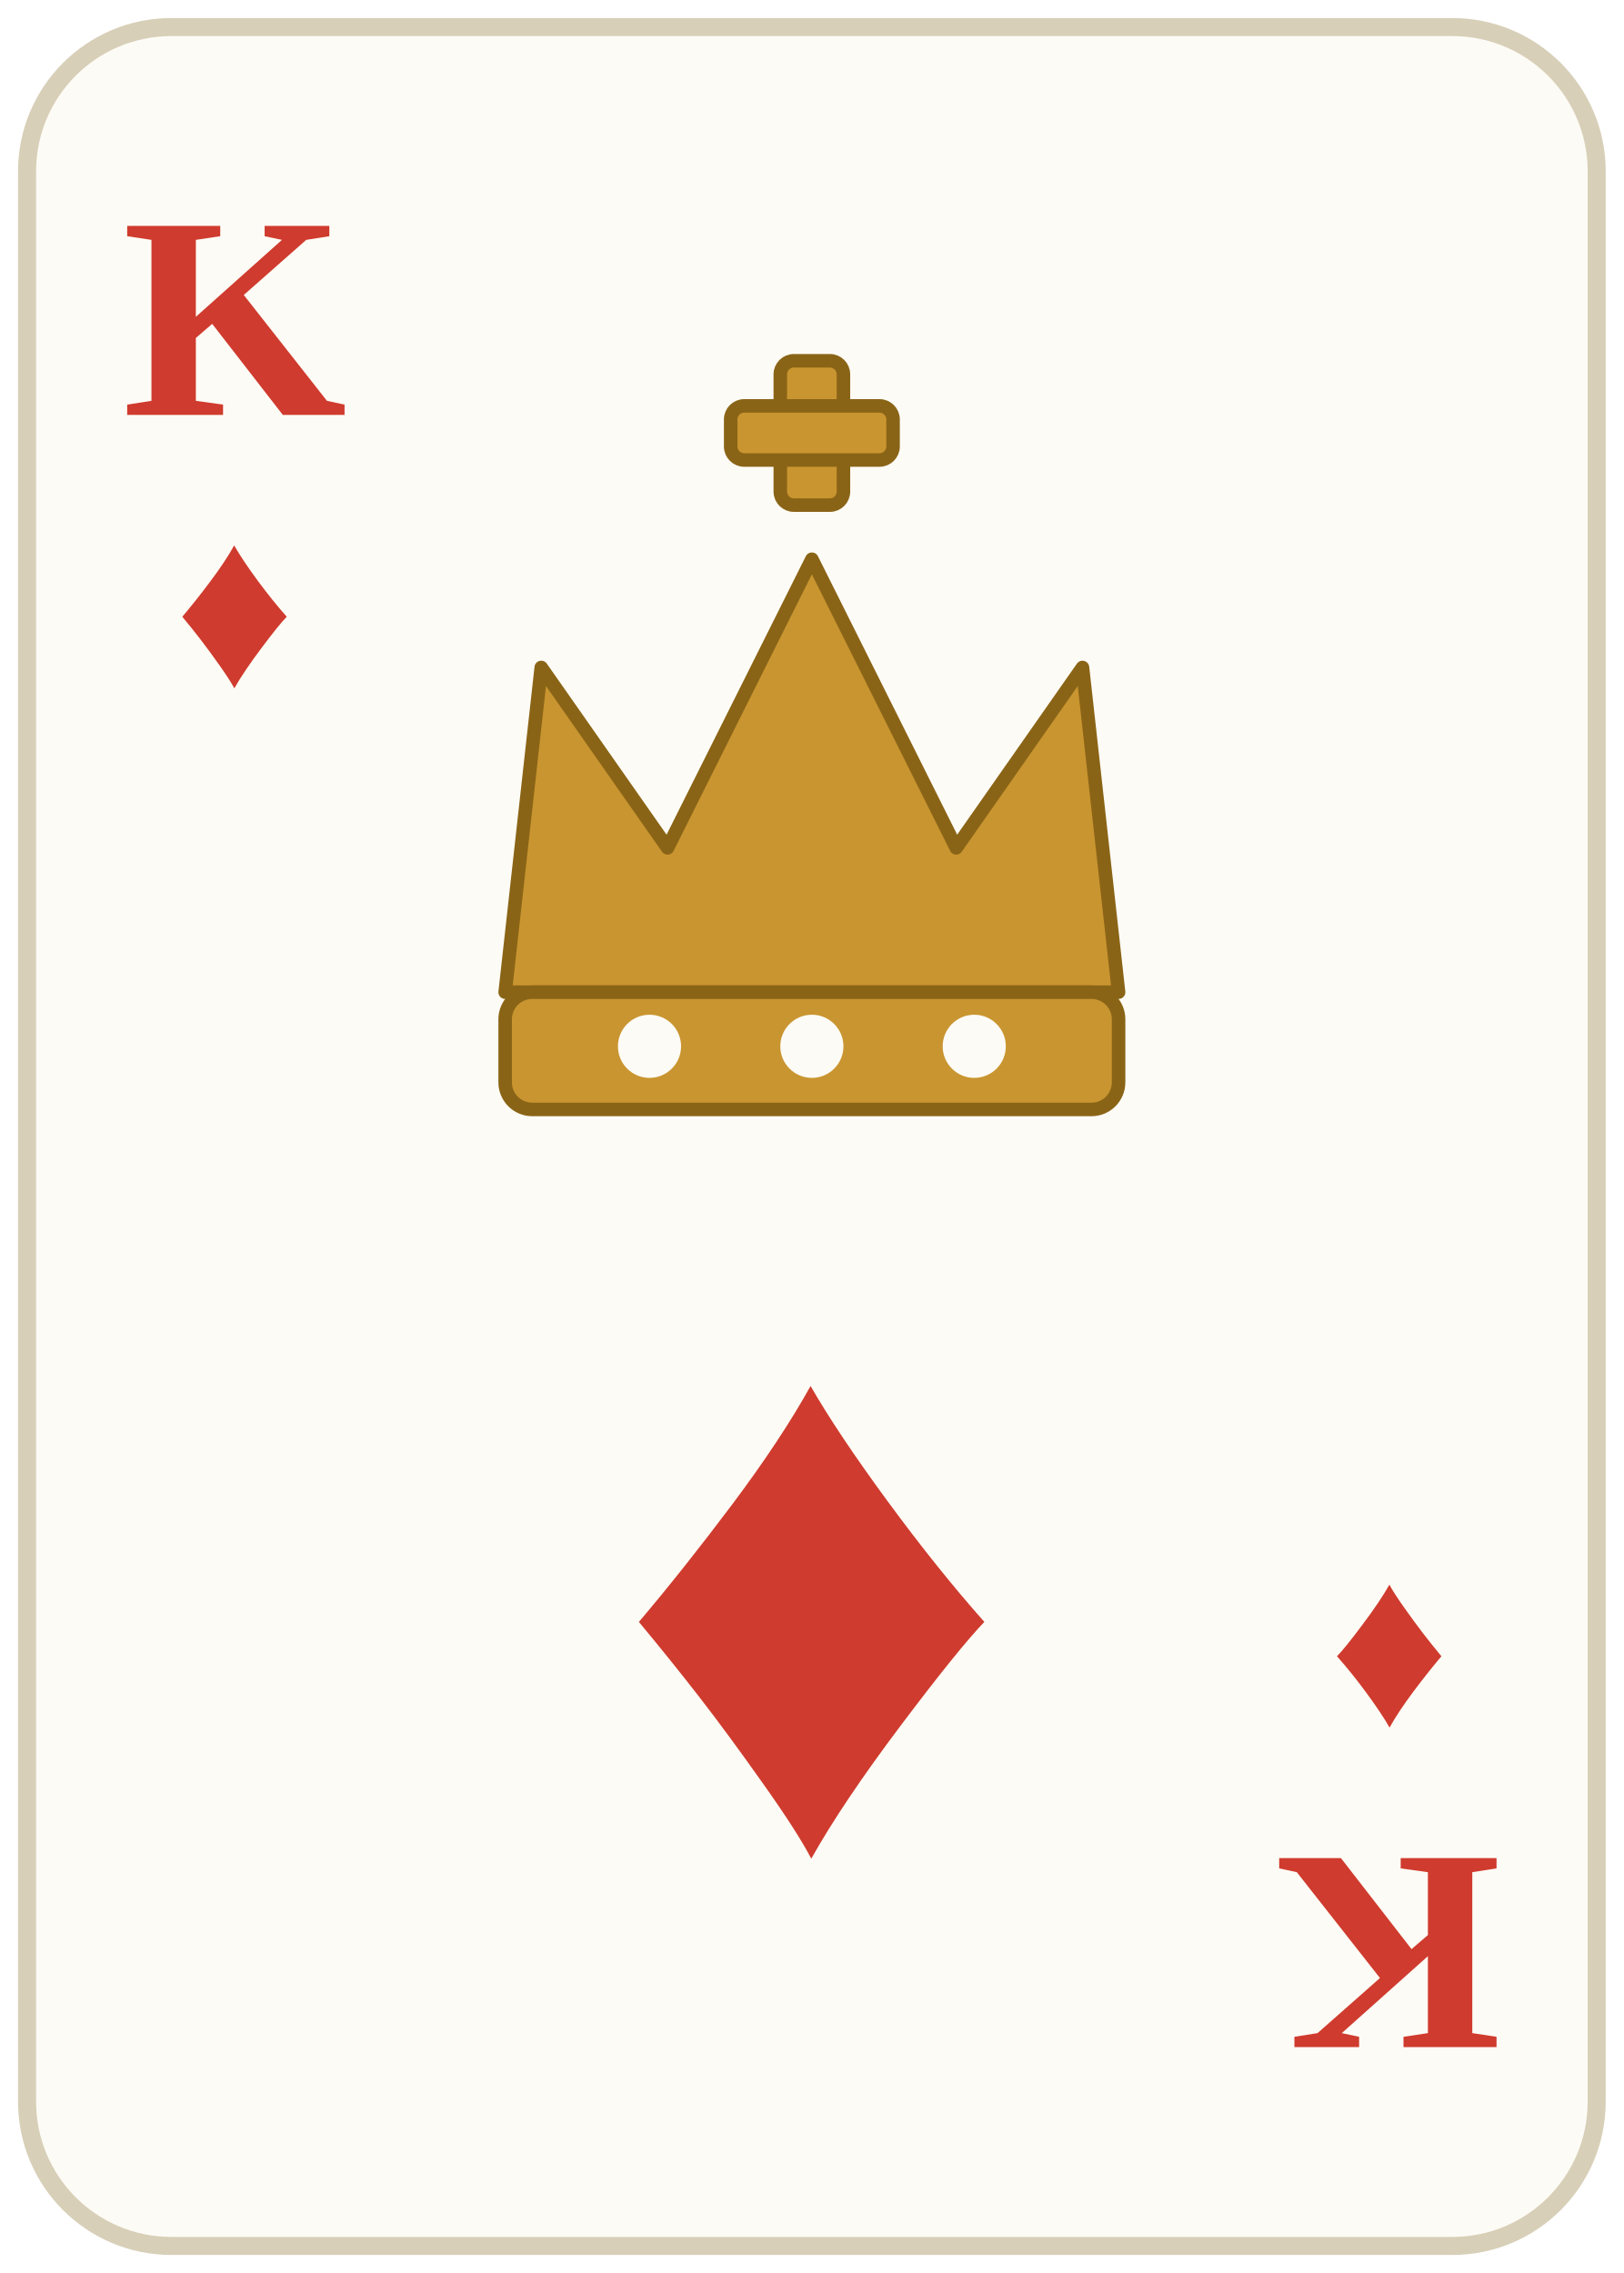
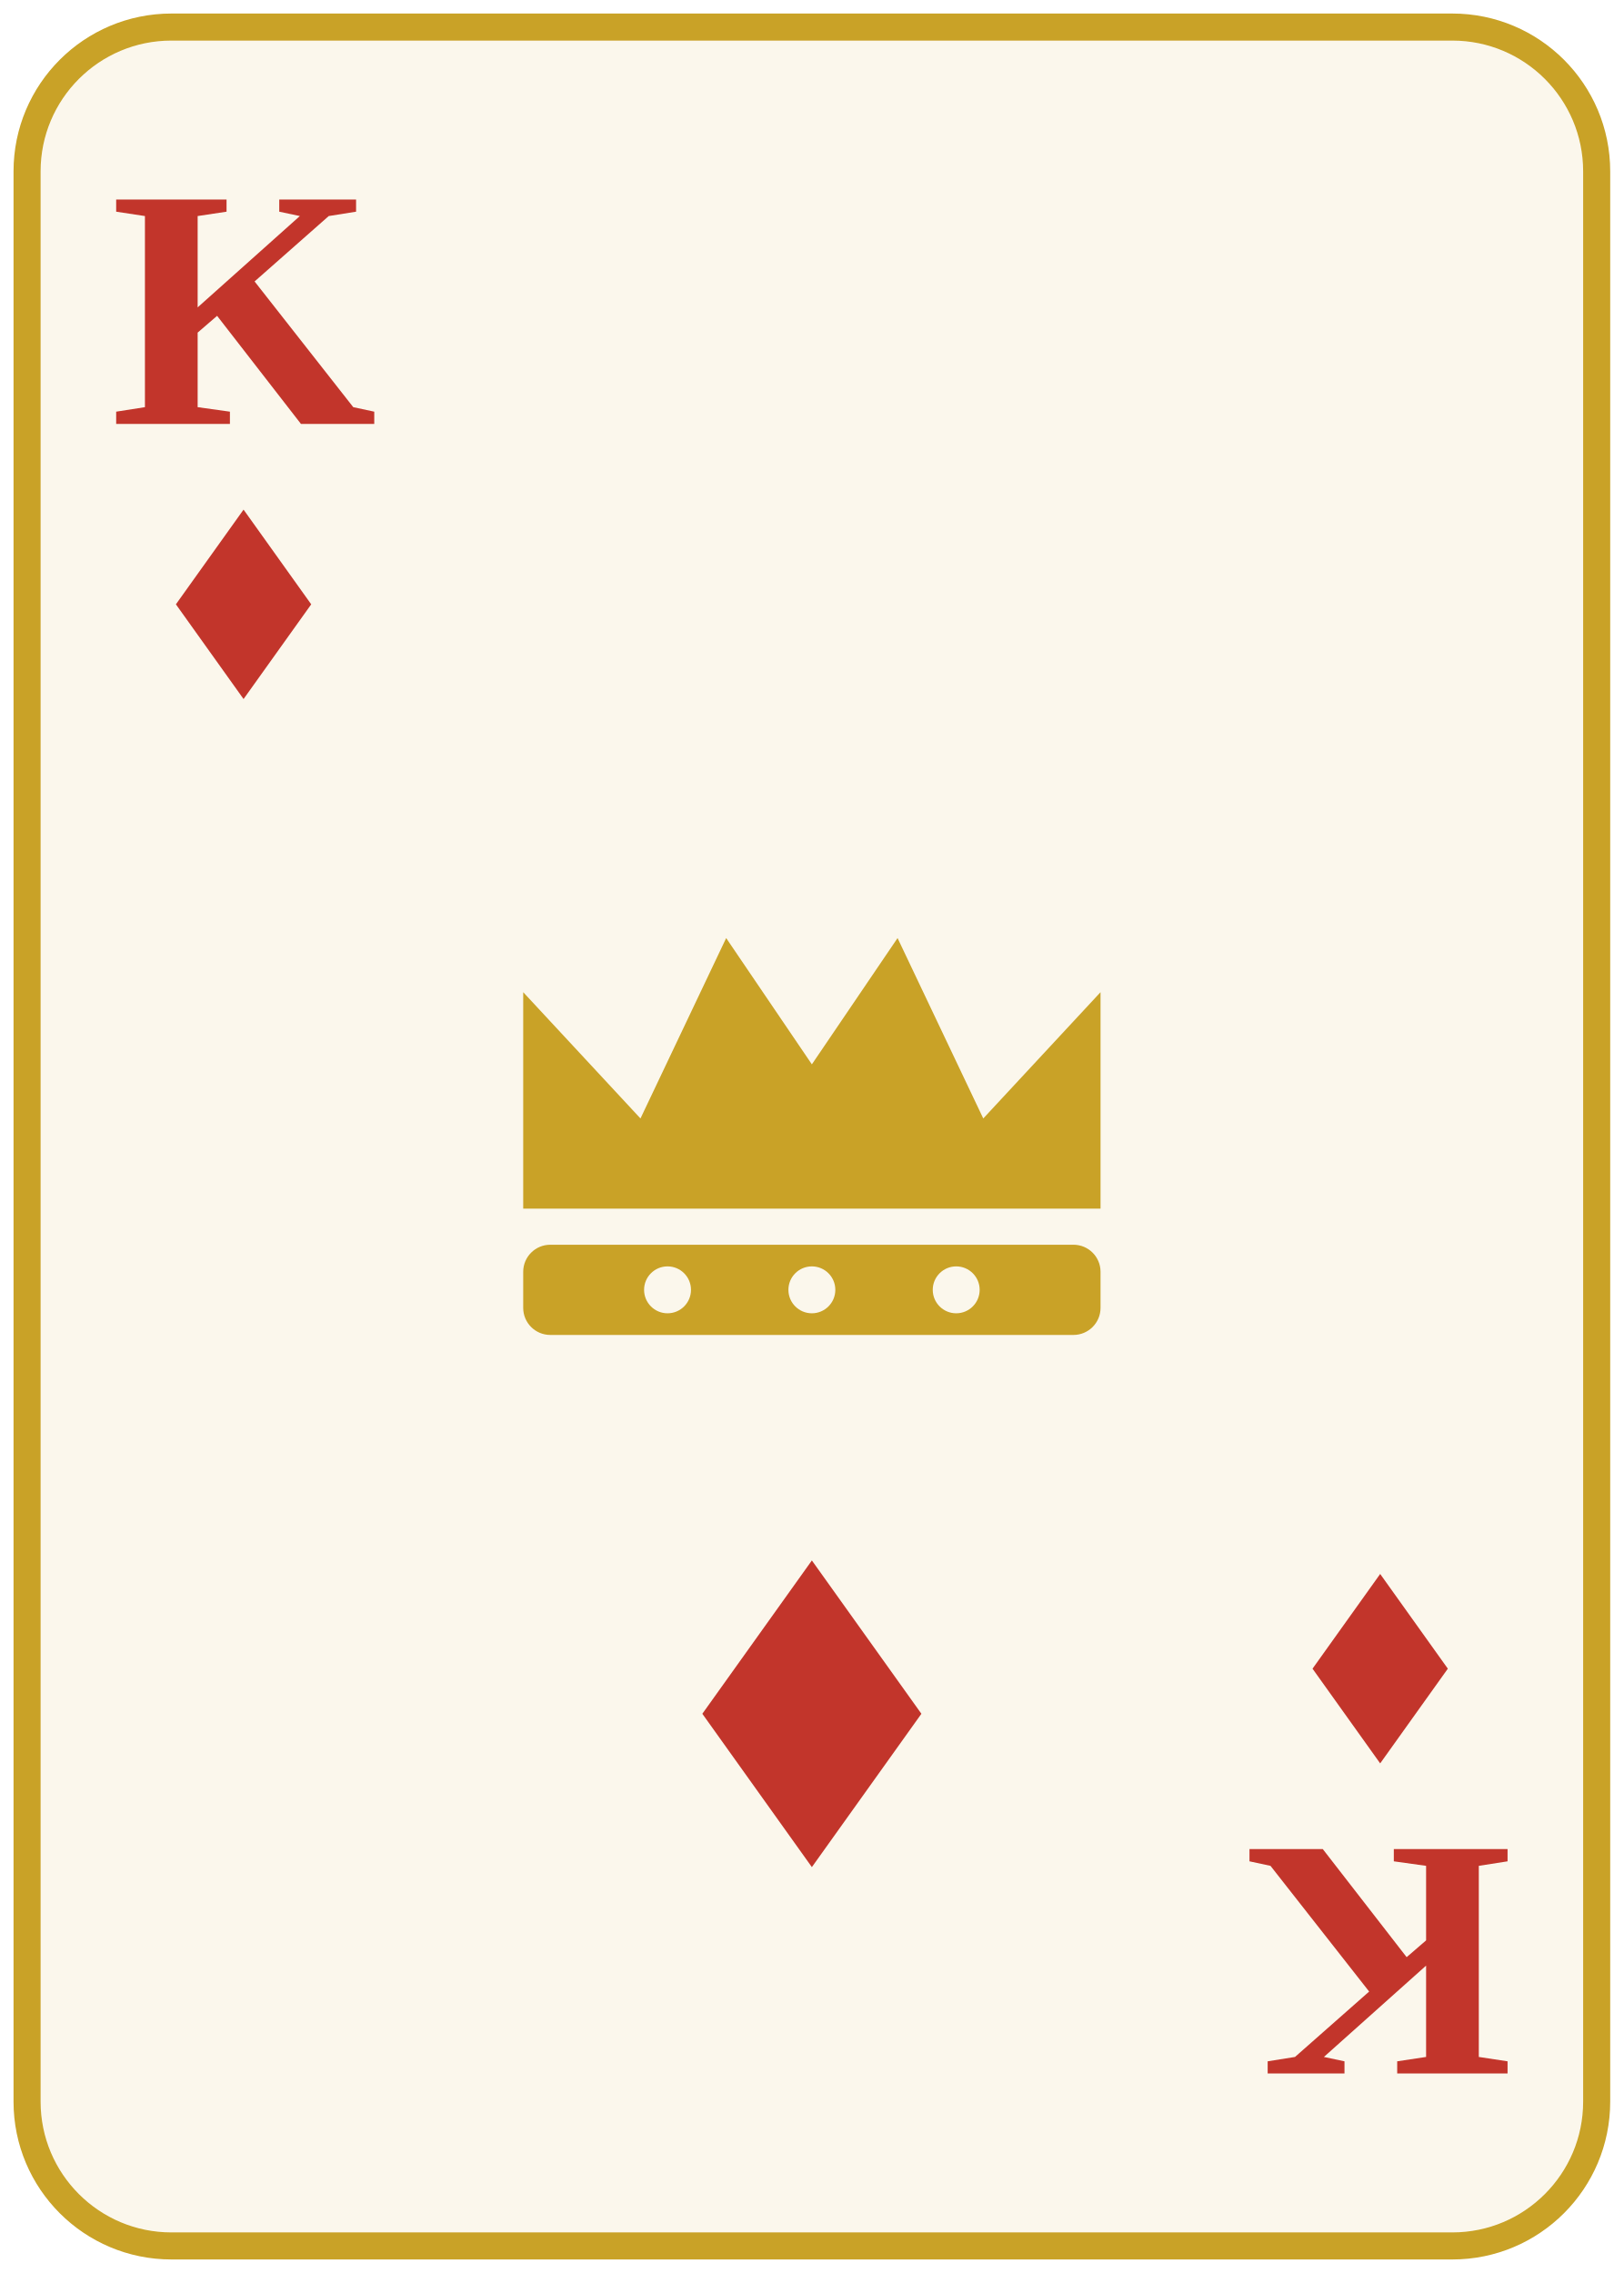
<svg xmlns="http://www.w3.org/2000/svg" viewBox="0 0 180 252" width="180" height="252">
-   <rect x="3" y="3" width="174" height="246" rx="16" fill="#fdfbf5" stroke="#d8cfb8" stroke-width="2" />
-   <g fill="#cf3b2e" font-family="Georgia, 'Times New Roman', serif" font-weight="700">
-     <g>
-       <text x="26" y="46" font-size="32" text-anchor="middle">K</text>
-       <text x="26" y="76" font-size="26" text-anchor="middle">♦</text>
-     </g>
-     <g transform="rotate(180 90 126)">
-       <text x="26" y="46" font-size="32" text-anchor="middle">K</text>
-       <text x="26" y="76" font-size="26" text-anchor="middle">♦</text>
+   <rect x="3" y="3" width="174" height="246" rx="16" fill="#fbf7ec" stroke="#c9a227" stroke-width="3" />
+   <g transform="translate(27 47)">
+     <text x="0" y="0" font-family="Georgia, 'Times New Roman', serif" font-weight="700" font-size="38" text-anchor="middle" fill="#c2352b">K</text>
+     <g transform="translate(0.00 20.00) scale(0.5)" fill="#c2352b">
+       <path d="M0 -21 L15 0 L0 21 L-15 0 Z" />
    </g>
  </g>
-   <g fill="#c99530" stroke="#8a6416" stroke-width="1.5" stroke-linejoin="round" stroke-linecap="round">
-     <rect x="86.5" y="40" width="7" height="16" rx="1.5" />
-     <rect x="81" y="45" width="18" height="6" rx="1.5" />
-     <path d="M 56,110 L 60,74 L 74,94 L 90,62 L 106,94 L 120,74 L 124,110 Z" />
-     <rect x="56" y="110" width="68" height="13" rx="3" />
-     <circle cx="72" cy="116" r="3.5" fill="#fdfbf5" stroke="none" />
-     <circle cx="90" cy="116" r="3.5" fill="#fdfbf5" stroke="none" />
-     <circle cx="108" cy="116" r="3.5" fill="#fdfbf5" stroke="none" />
+   <g transform="translate(153 205) rotate(180)">
+     <text x="0" y="0" font-family="Georgia, 'Times New Roman', serif" font-weight="700" font-size="38" text-anchor="middle" fill="#c2352b">K</text>
+     <g transform="translate(0.00 20.00) scale(0.5)" fill="#c2352b">
+       <path d="M0 -21 L15 0 L0 21 L-15 0 Z" />
+     </g>
  </g>
-   <text x="90" y="176" font-size="86" fill="#cf3b2e" text-anchor="middle" dominant-baseline="central" font-family="Georgia, 'Times New Roman', serif" font-weight="700">♦</text>
+   <g transform="translate(90 122)" fill="#c9a227">
+     <path d="M-32 12 L-32 -12 L-19 2 L-9.5 -18 L0 -4 L9.5 -18 L19 2 L32 -12 L32 12 Z" />
+     <rect x="-32" y="16" width="64" height="10" rx="3" />
+     <circle cx="-16" cy="21" r="2.6" fill="#fbf7ec" />
+     <circle cx="0" cy="21" r="2.6" fill="#fbf7ec" />
+     <circle cx="16" cy="21" r="2.6" fill="#fbf7ec" />
+   </g>
+   <g transform="translate(90.00 190.00) scale(0.80952)" fill="#c2352b">
+     <path d="M0 -21 L15 0 L0 21 L-15 0 Z" />
+   </g>
</svg>
